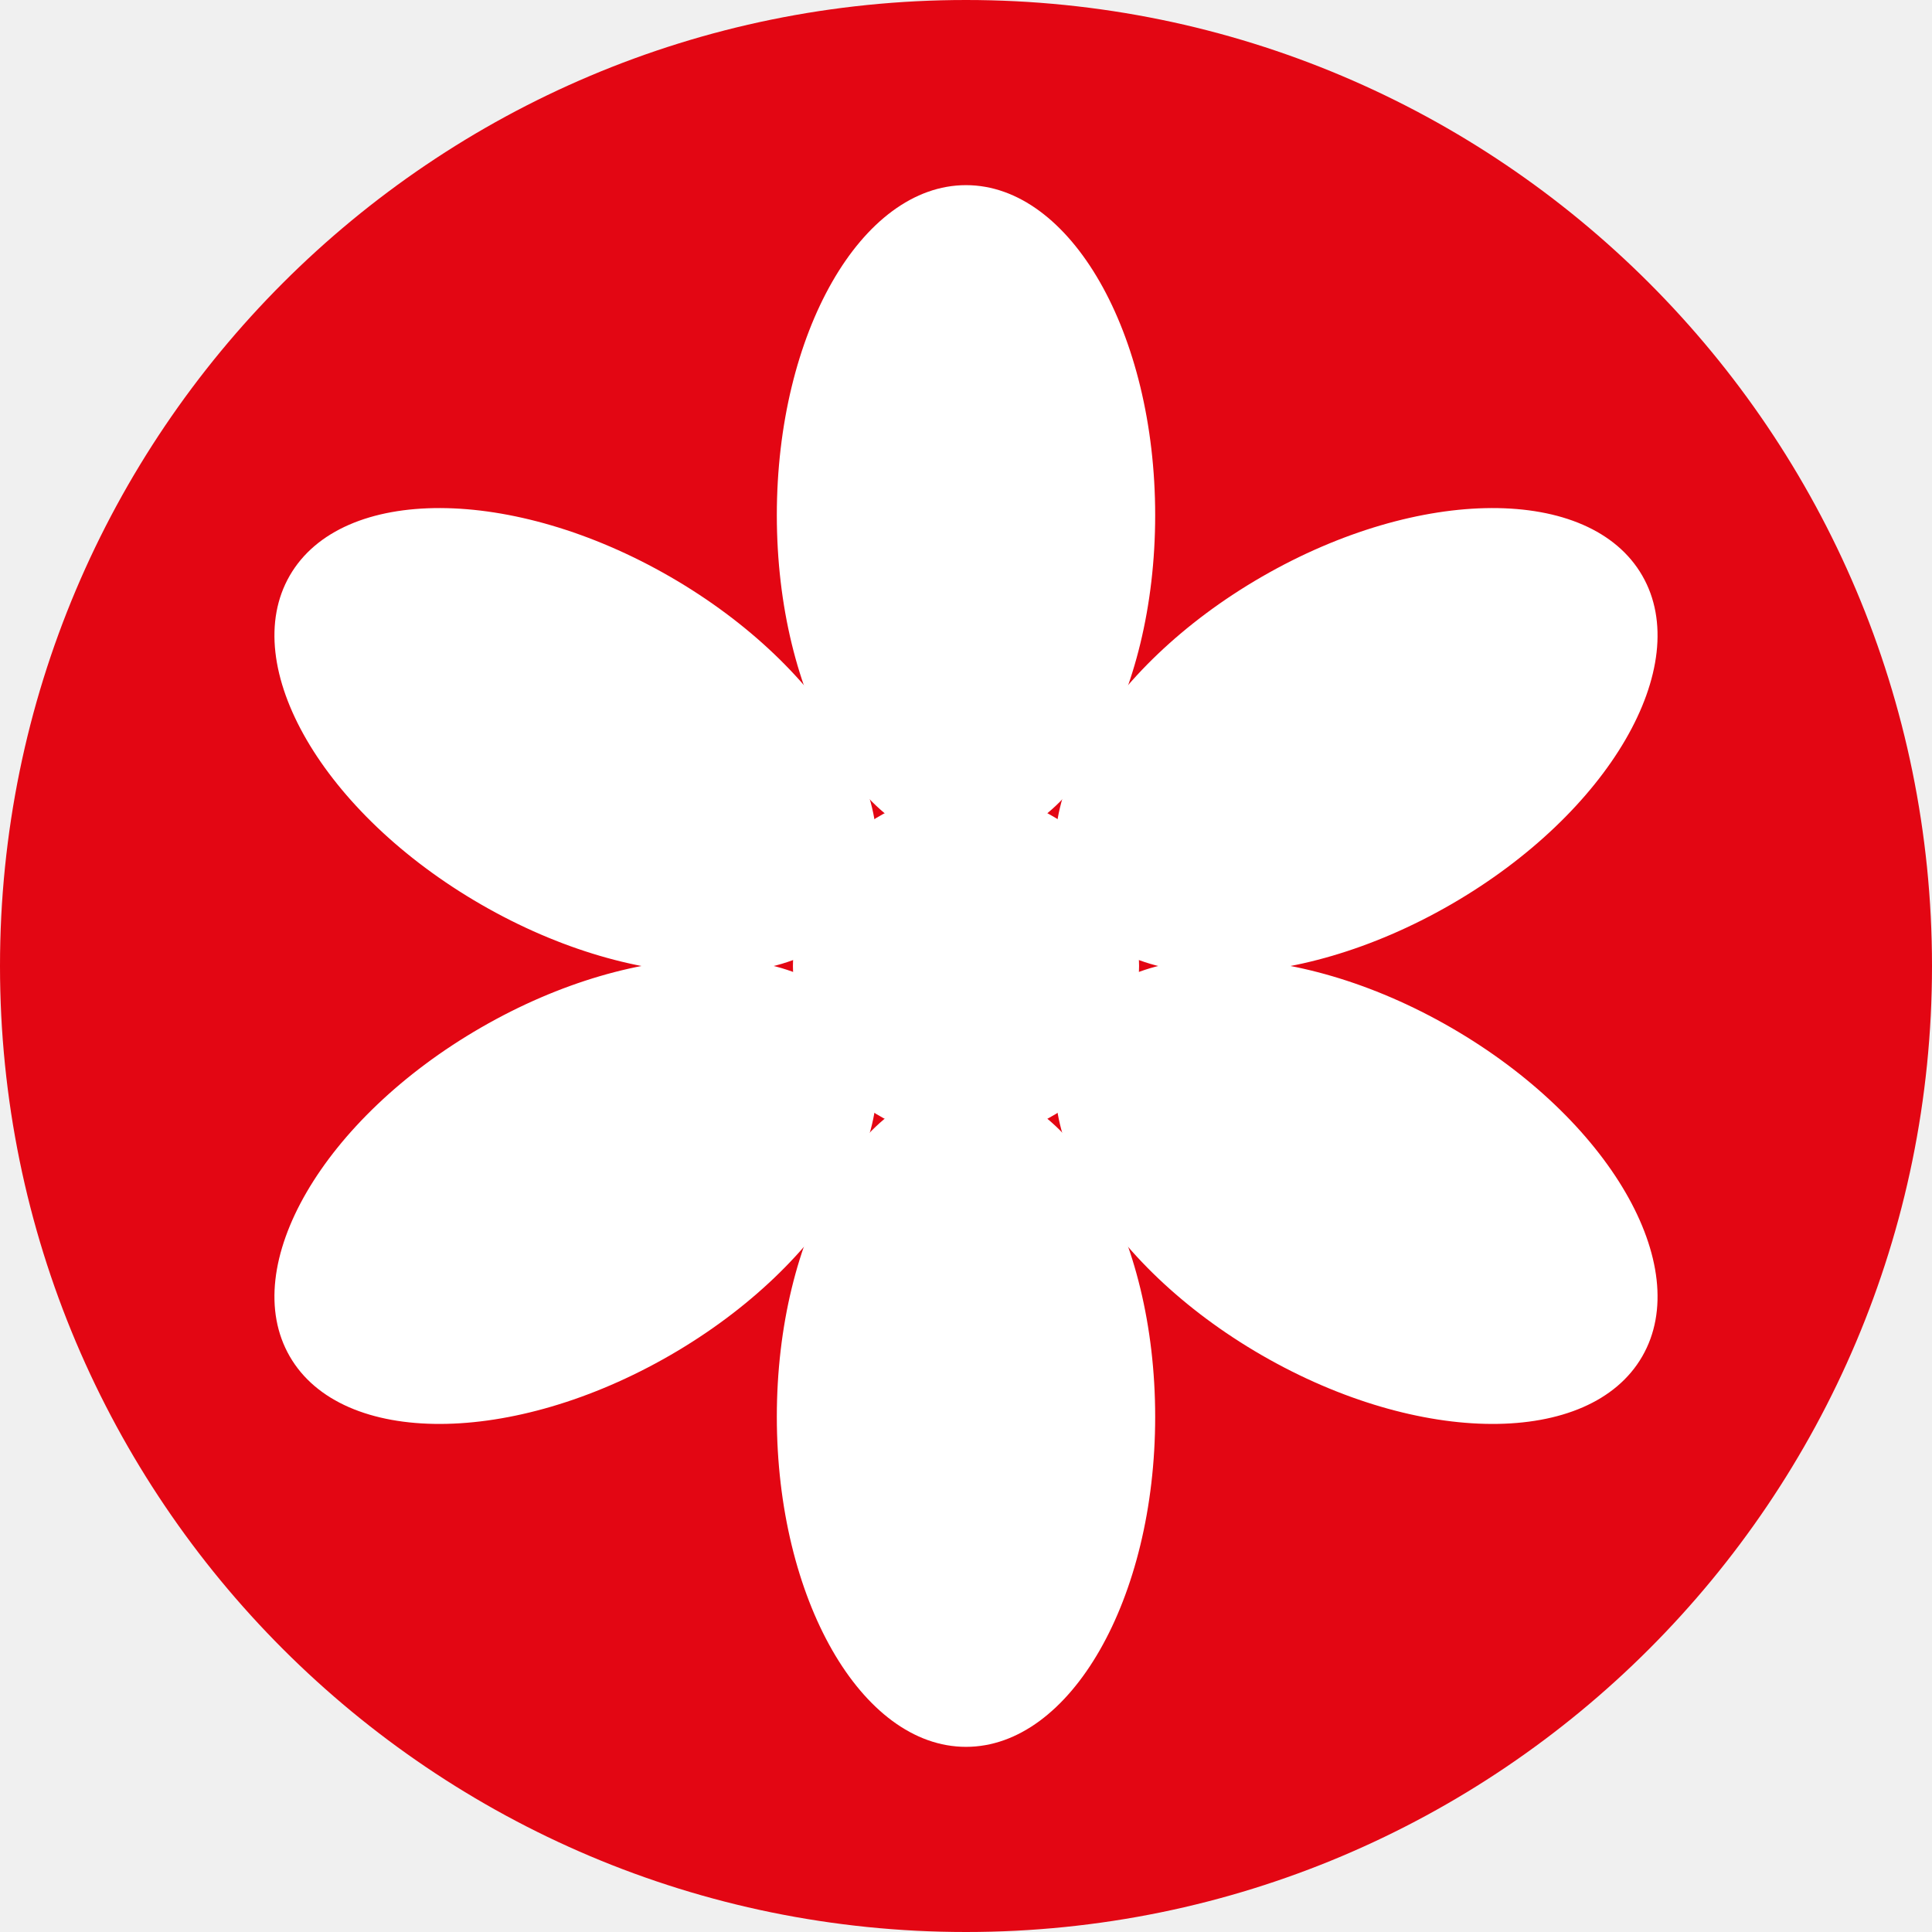
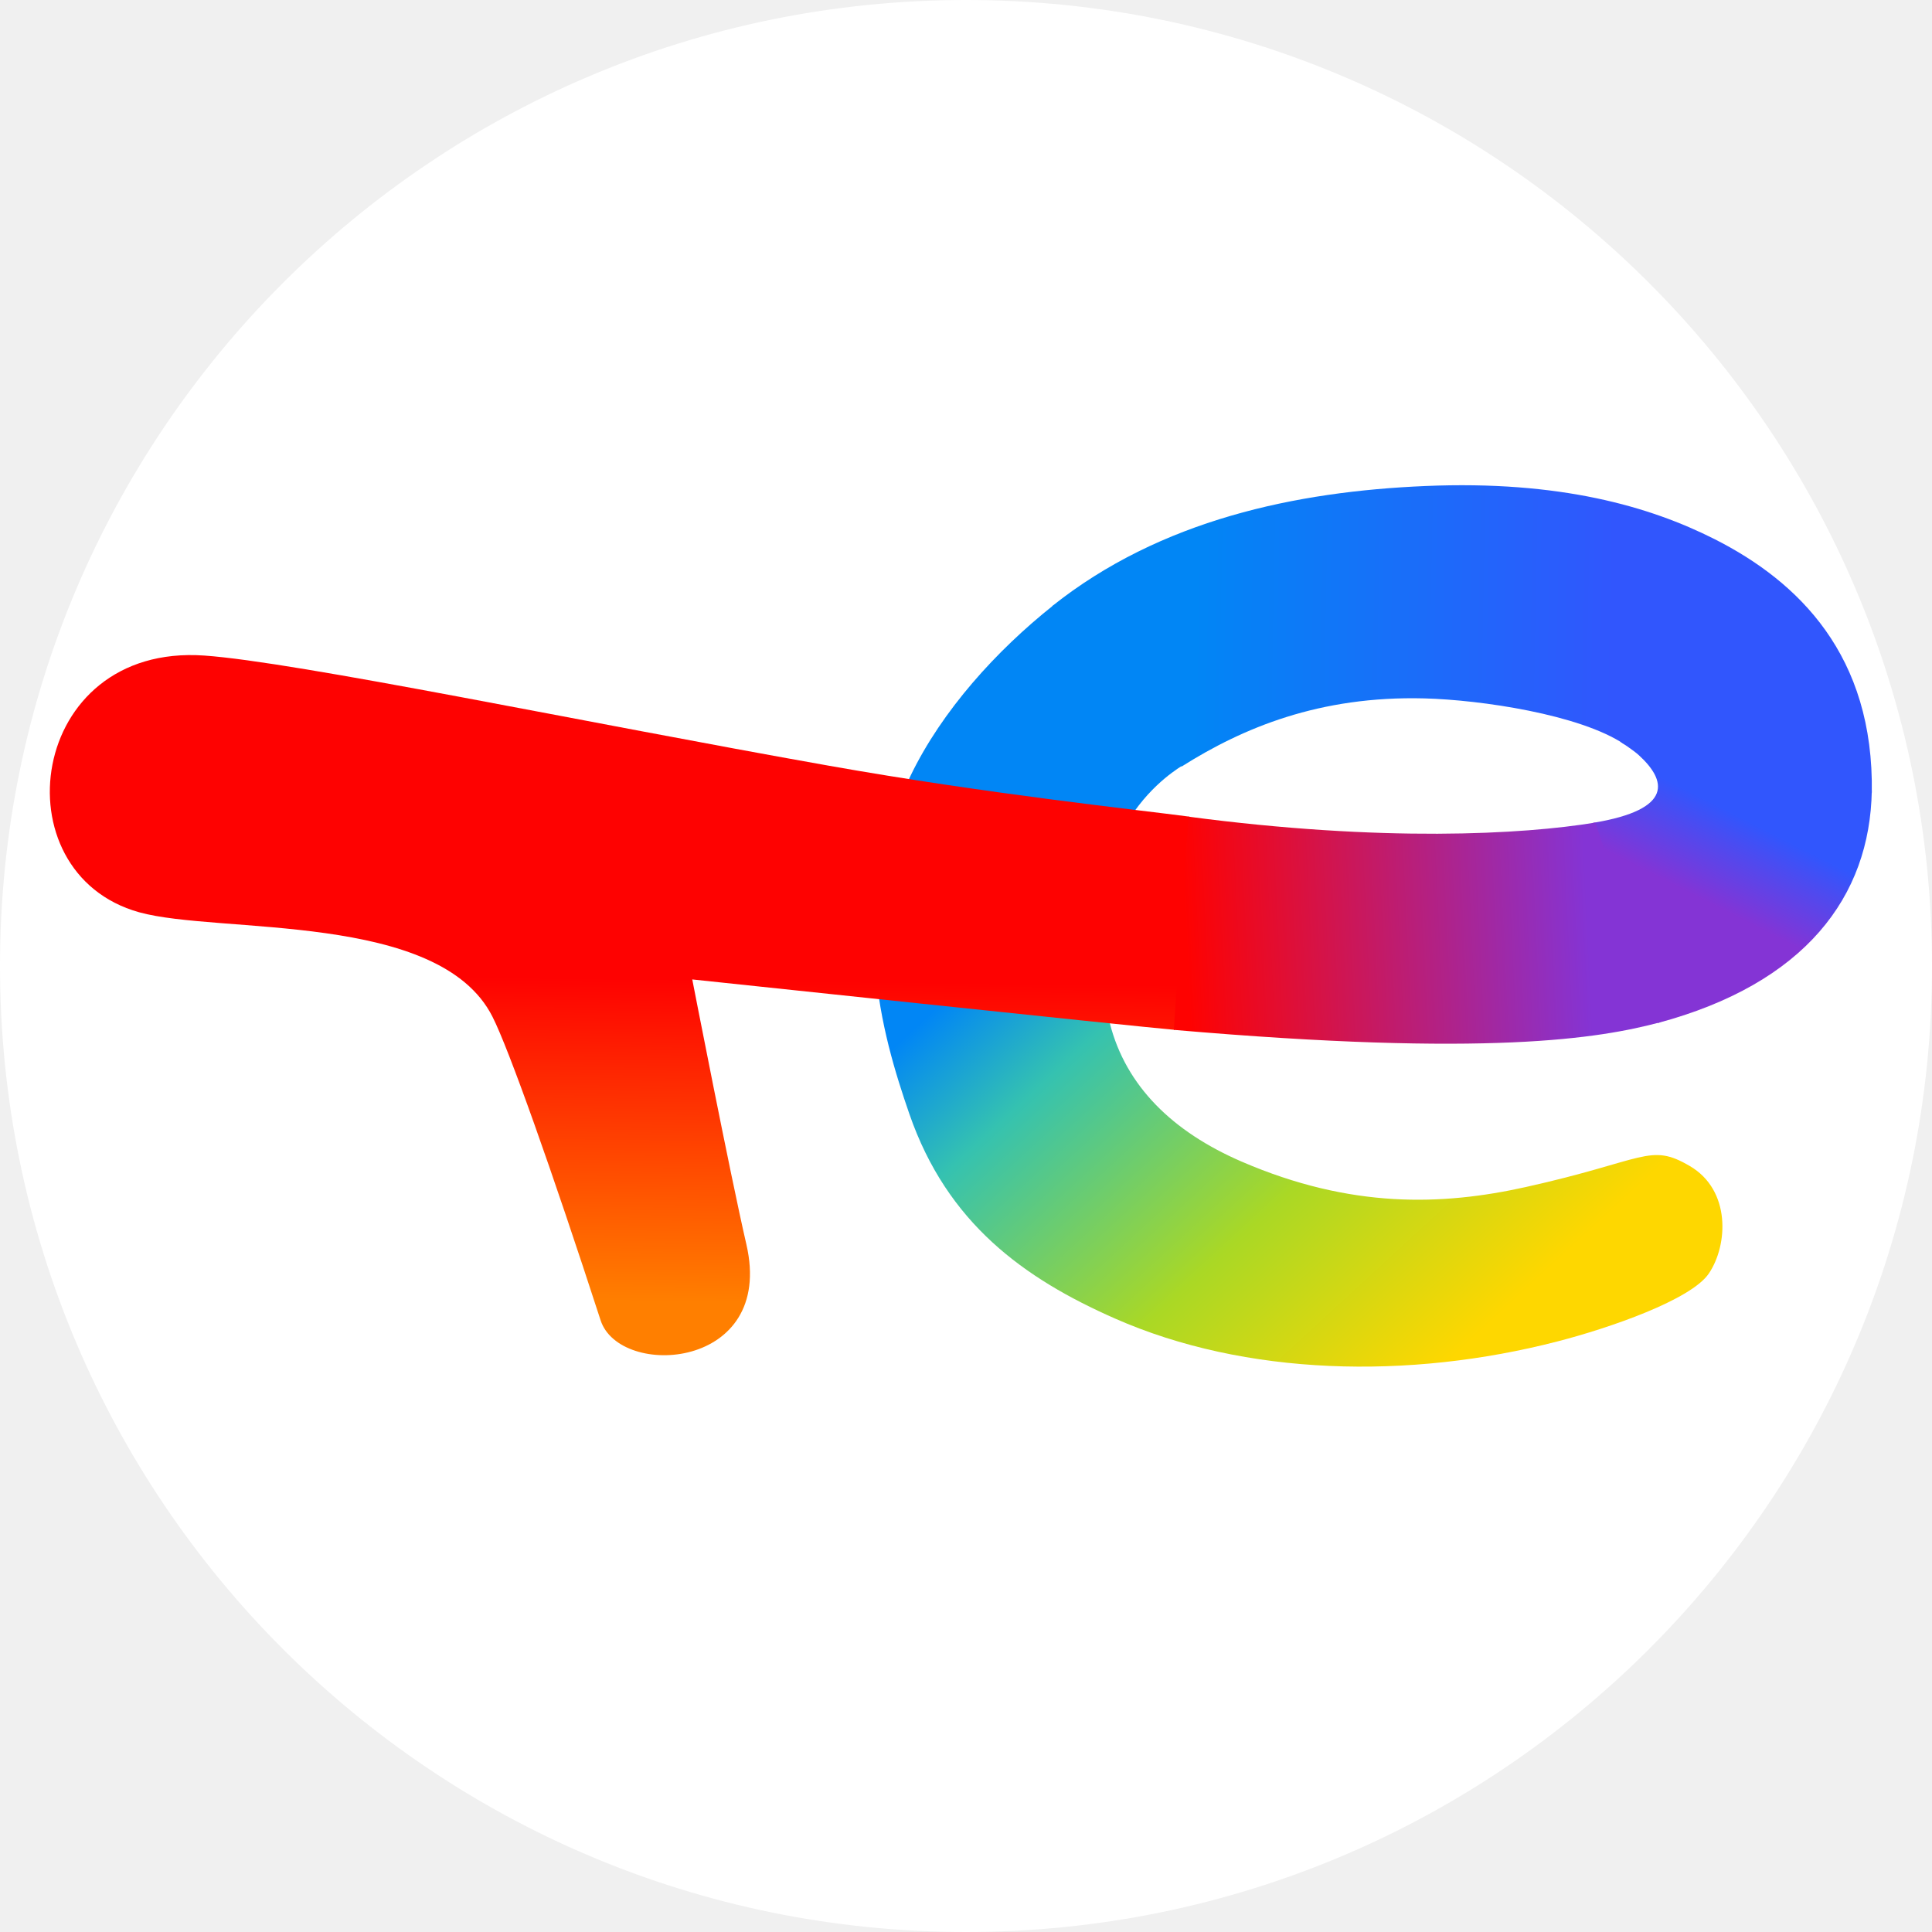
- <svg class="pin-mark" viewBox="0 0 24 24" width="22" height="22" aria-hidden="true">
-   <circle cx="12" cy="12" r="12" fill="#E30613" />
-   <g fill="#fff">
-     <ellipse cx="12" cy="6.4" rx="2.35" ry="4.1" />
-     <ellipse cx="12" cy="6.4" rx="2.35" ry="4.1" transform="rotate(60 12 12)" />
-     <ellipse cx="12" cy="6.4" rx="2.35" ry="4.1" transform="rotate(120 12 12)" />
-     <ellipse cx="12" cy="6.4" rx="2.35" ry="4.1" transform="rotate(180 12 12)" />
-     <ellipse cx="12" cy="6.4" rx="2.35" ry="4.1" transform="rotate(240 12 12)" />
-     <ellipse cx="12" cy="6.4" rx="2.35" ry="4.1" transform="rotate(300 12 12)" />
-     <circle cx="12" cy="12" r="2.15" />
-   </g>
+ <svg xmlns="http://www.w3.org/2000/svg" class="pin-mark" viewBox="0 0 24 24" width="22" height="22" aria-hidden="true">
+   <circle cx="12" cy="12" r="12" fill="#fff" />
+   <svg x="0.6" y="0.6" width="22.8" height="22.8" viewBox="0 0 206 108" preserveAspectRatio="xMidYMid meet">
+     <defs>
+       <linearGradient id="te-linear0" gradientUnits="userSpaceOnUse" x1="-51.052" y1="1009.468" x2="63.156" y2="885.428" gradientTransform="matrix(0.465562,0,0,-0.465626,130.113,508.5067)">
+         <stop offset="0" style="stop-color:rgb(0.392%,52.549%,96.078%);stop-opacity:1;" />
+         <stop offset="0.132" style="stop-color:rgb(0.392%,52.549%,96.078%);stop-opacity:1;" />
+         <stop offset="0.315" style="stop-color:rgb(20.784%,76.078%,69.02%);stop-opacity:1;" />
+         <stop offset="0.667" style="stop-color:rgb(66.667%,84.706%,14.51%);stop-opacity:1;" />
+         <stop offset="1" style="stop-color:rgb(99.608%,84.314%,0%);stop-opacity:1;" />
+       </linearGradient>
+       <linearGradient id="te-linear1" gradientUnits="userSpaceOnUse" x1="-143.182" y1="895.286" x2="-142.244" y2="973.131" gradientTransform="matrix(0.465562,0,0,-0.465626,130.113,508.5067)">
+         <stop offset="0" style="stop-color:rgb(100%,49.804%,0%);stop-opacity:1;" />
+         <stop offset="1" style="stop-color:rgb(99.608%,0.784%,0.392%);stop-opacity:1;" />
+       </linearGradient>
+       <linearGradient id="te-linear2" gradientUnits="userSpaceOnUse" x1="-28.161" y1="1057.609" x2="97.924" y2="1055.189" gradientTransform="matrix(0.465562,0,0,-0.465626,130.113,508.5067)">
+         <stop offset="0" style="stop-color:rgb(0.392%,52.549%,96.078%);stop-opacity:1;" />
+         <stop offset="0.198" style="stop-color:rgb(0.392%,52.549%,96.078%);stop-opacity:1;" />
+         <stop offset="1" style="stop-color:rgb(19.216%,33.725%,99.216%);stop-opacity:1;" />
+       </linearGradient>
+       <linearGradient id="te-linear3" gradientUnits="userSpaceOnUse" x1="117.205" y1="993.156" x2="128.827" y2="1016.087" gradientTransform="matrix(0.465562,0,0,-0.465626,130.113,508.5067)">
+         <stop offset="0" style="stop-color:rgb(51.765%,20.392%,83.529%);stop-opacity:1;" />
+         <stop offset="0.854" style="stop-color:rgb(19.216%,33.725%,99.216%);stop-opacity:1;" />
+         <stop offset="1" style="stop-color:rgb(19.216%,33.725%,99.216%);stop-opacity:1;" />
+       </linearGradient>
+       <linearGradient id="te-linear4" gradientUnits="userSpaceOnUse" x1="91.64" y1="987.648" x2="-5.167" y2="983.062" gradientTransform="matrix(0.465562,0,0,-0.465626,130.113,508.5067)">
+         <stop offset="0" style="stop-color:rgb(51.765%,20.392%,83.529%);stop-opacity:1;" />
+         <stop offset="1" style="stop-color:rgb(99.608%,0.784%,0.392%);stop-opacity:1;" />
+       </linearGradient>
+     </defs>
+     <path style=" stroke:none;fill-rule:nonzero;fill:url(#te-linear0);" d="M 112.773 13.543 C 106.414 18.602 100.316 25.312 96.773 32.652 C 89.496 47.742 93.535 61.605 96.645 70.609 C 100.887 82.863 109.488 89.059 119.73 93.57 C 134.336 100.012 152.711 100.449 169.383 96.137 C 175.254 94.625 184.387 91.457 186.375 88.512 C 188.535 85.324 188.867 79.152 184.234 76.449 C 179.723 73.801 179.285 75.82 165.812 78.812 C 156.445 80.891 146.223 81.258 133.934 75.953 C 126.184 72.605 120.949 67.477 119.152 60.457 C 114.012 40.332 125.121 32.875 127.281 31.504 Z M 112.773 13.543 " />
+     <path style=" stroke:none;fill-rule:nonzero;fill:url(#te-linear1);" d="M 128.086 37.238 C 122.297 36.469 105.34 34.672 87.582 31.516 C 60.109 26.648 27.816 19.875 17.5 19.156 C -2.34 17.773 -5.648 43.547 10.195 47.969 C 19.164 50.461 43.859 47.836 49.852 59.691 C 51.684 63.293 56.516 76.91 61.988 93.762 C 64.137 100.367 81.602 99.328 78.352 85.25 C 76.496 77.215 72.277 55.508 72.277 55.508 C 72.277 55.508 122.367 60.824 126.441 61.168 Z M 128.086 37.238 " />
+     <path style=" stroke:none;fill-rule:nonzero;fill:url(#te-linear2);" d="M 154.457 23.965 C 160.816 24.133 171.887 25.773 176.875 29.105 L 204.664 34.59 C 204.926 19.156 196.465 10.859 186.988 6.074 C 179.793 2.445 169.703 -0.52 154.543 0.129 C 140.055 0.742 124.824 3.922 112.676 13.602 L 127.199 31.613 C 134.051 27.285 142.656 23.66 154.457 23.965 Z M 154.457 23.965 " />
+     <path style=" stroke:none;fill-rule:nonzero;fill:url(#te-linear3);" d="M 176.426 28.824 C 176.426 28.824 177.891 29.758 178.527 30.348 C 181.551 33.113 182.559 36.422 173.375 37.934 L 180.645 60.398 C 197.172 55.969 204.465 46.219 204.664 34.305 Z M 176.426 28.824 " />
+     <path style=" stroke:none;fill-rule:nonzero;fill:url(#te-linear4);" d="M 173.648 37.898 C 165.508 39.246 149.719 40.121 127.957 37.238 L 126.324 61.168 C 161.668 64.227 174.098 62.137 180.914 60.316 Z M 173.648 37.898 " />
+   </svg>
</svg>
